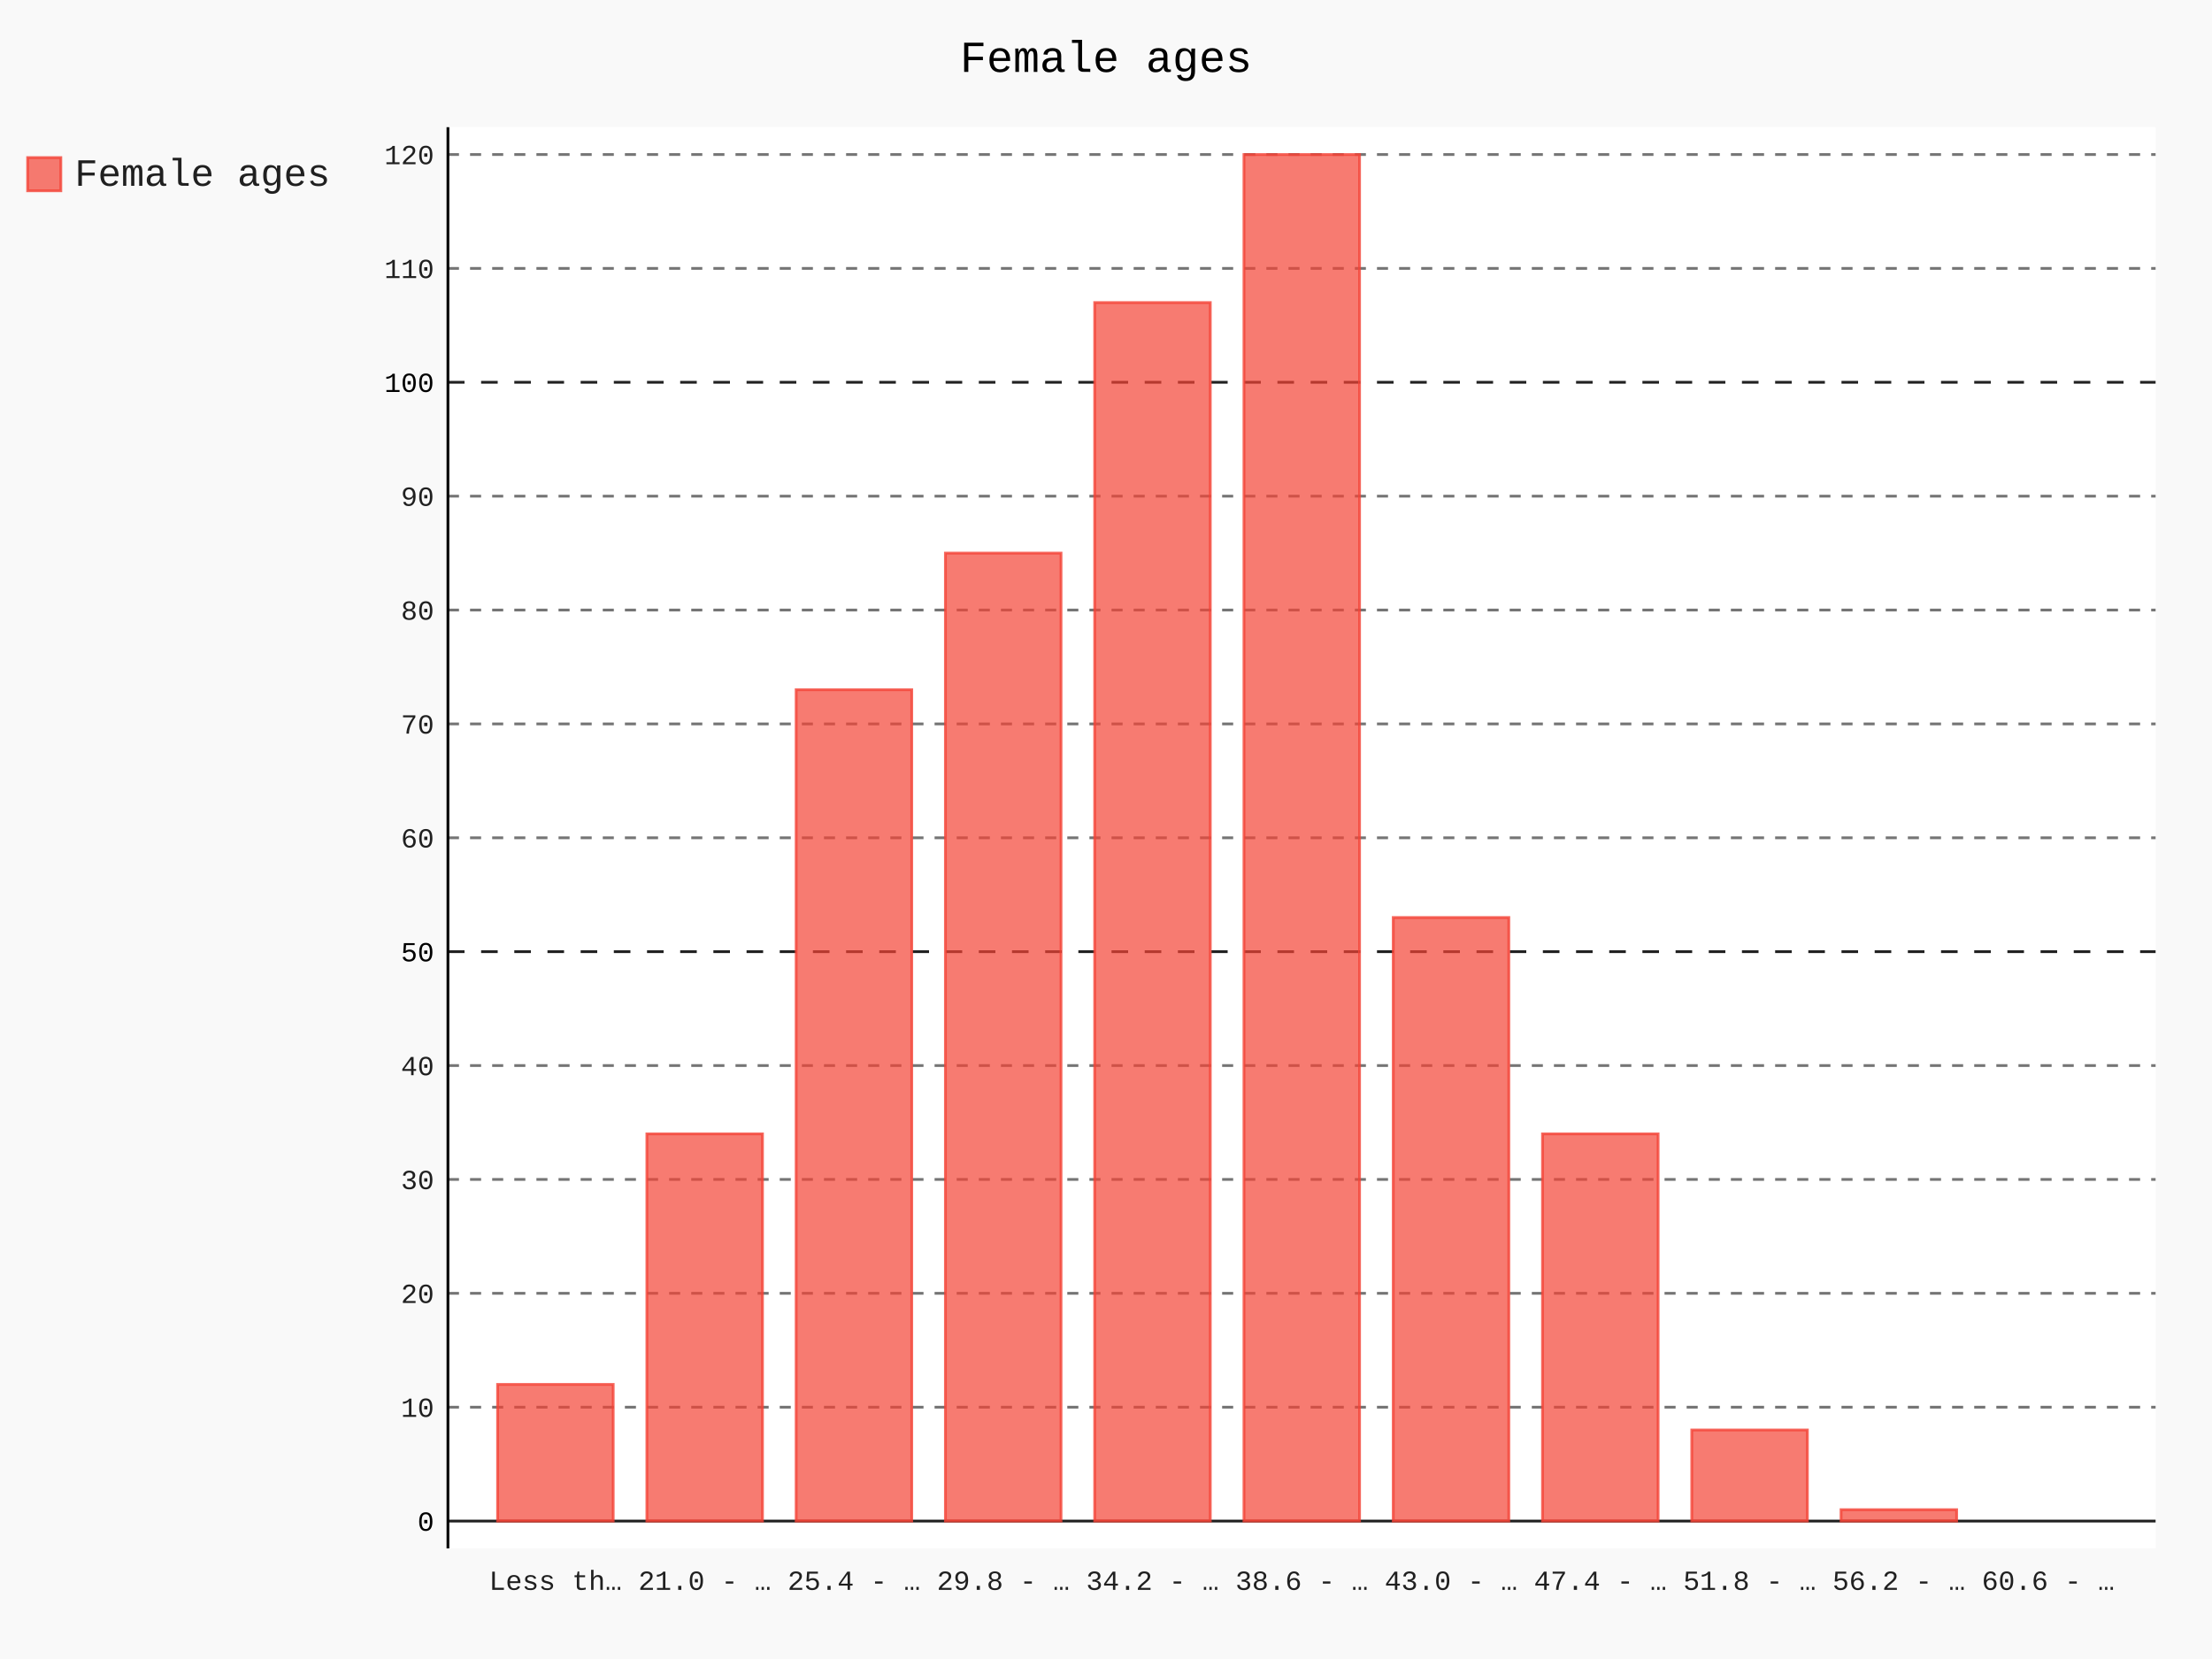
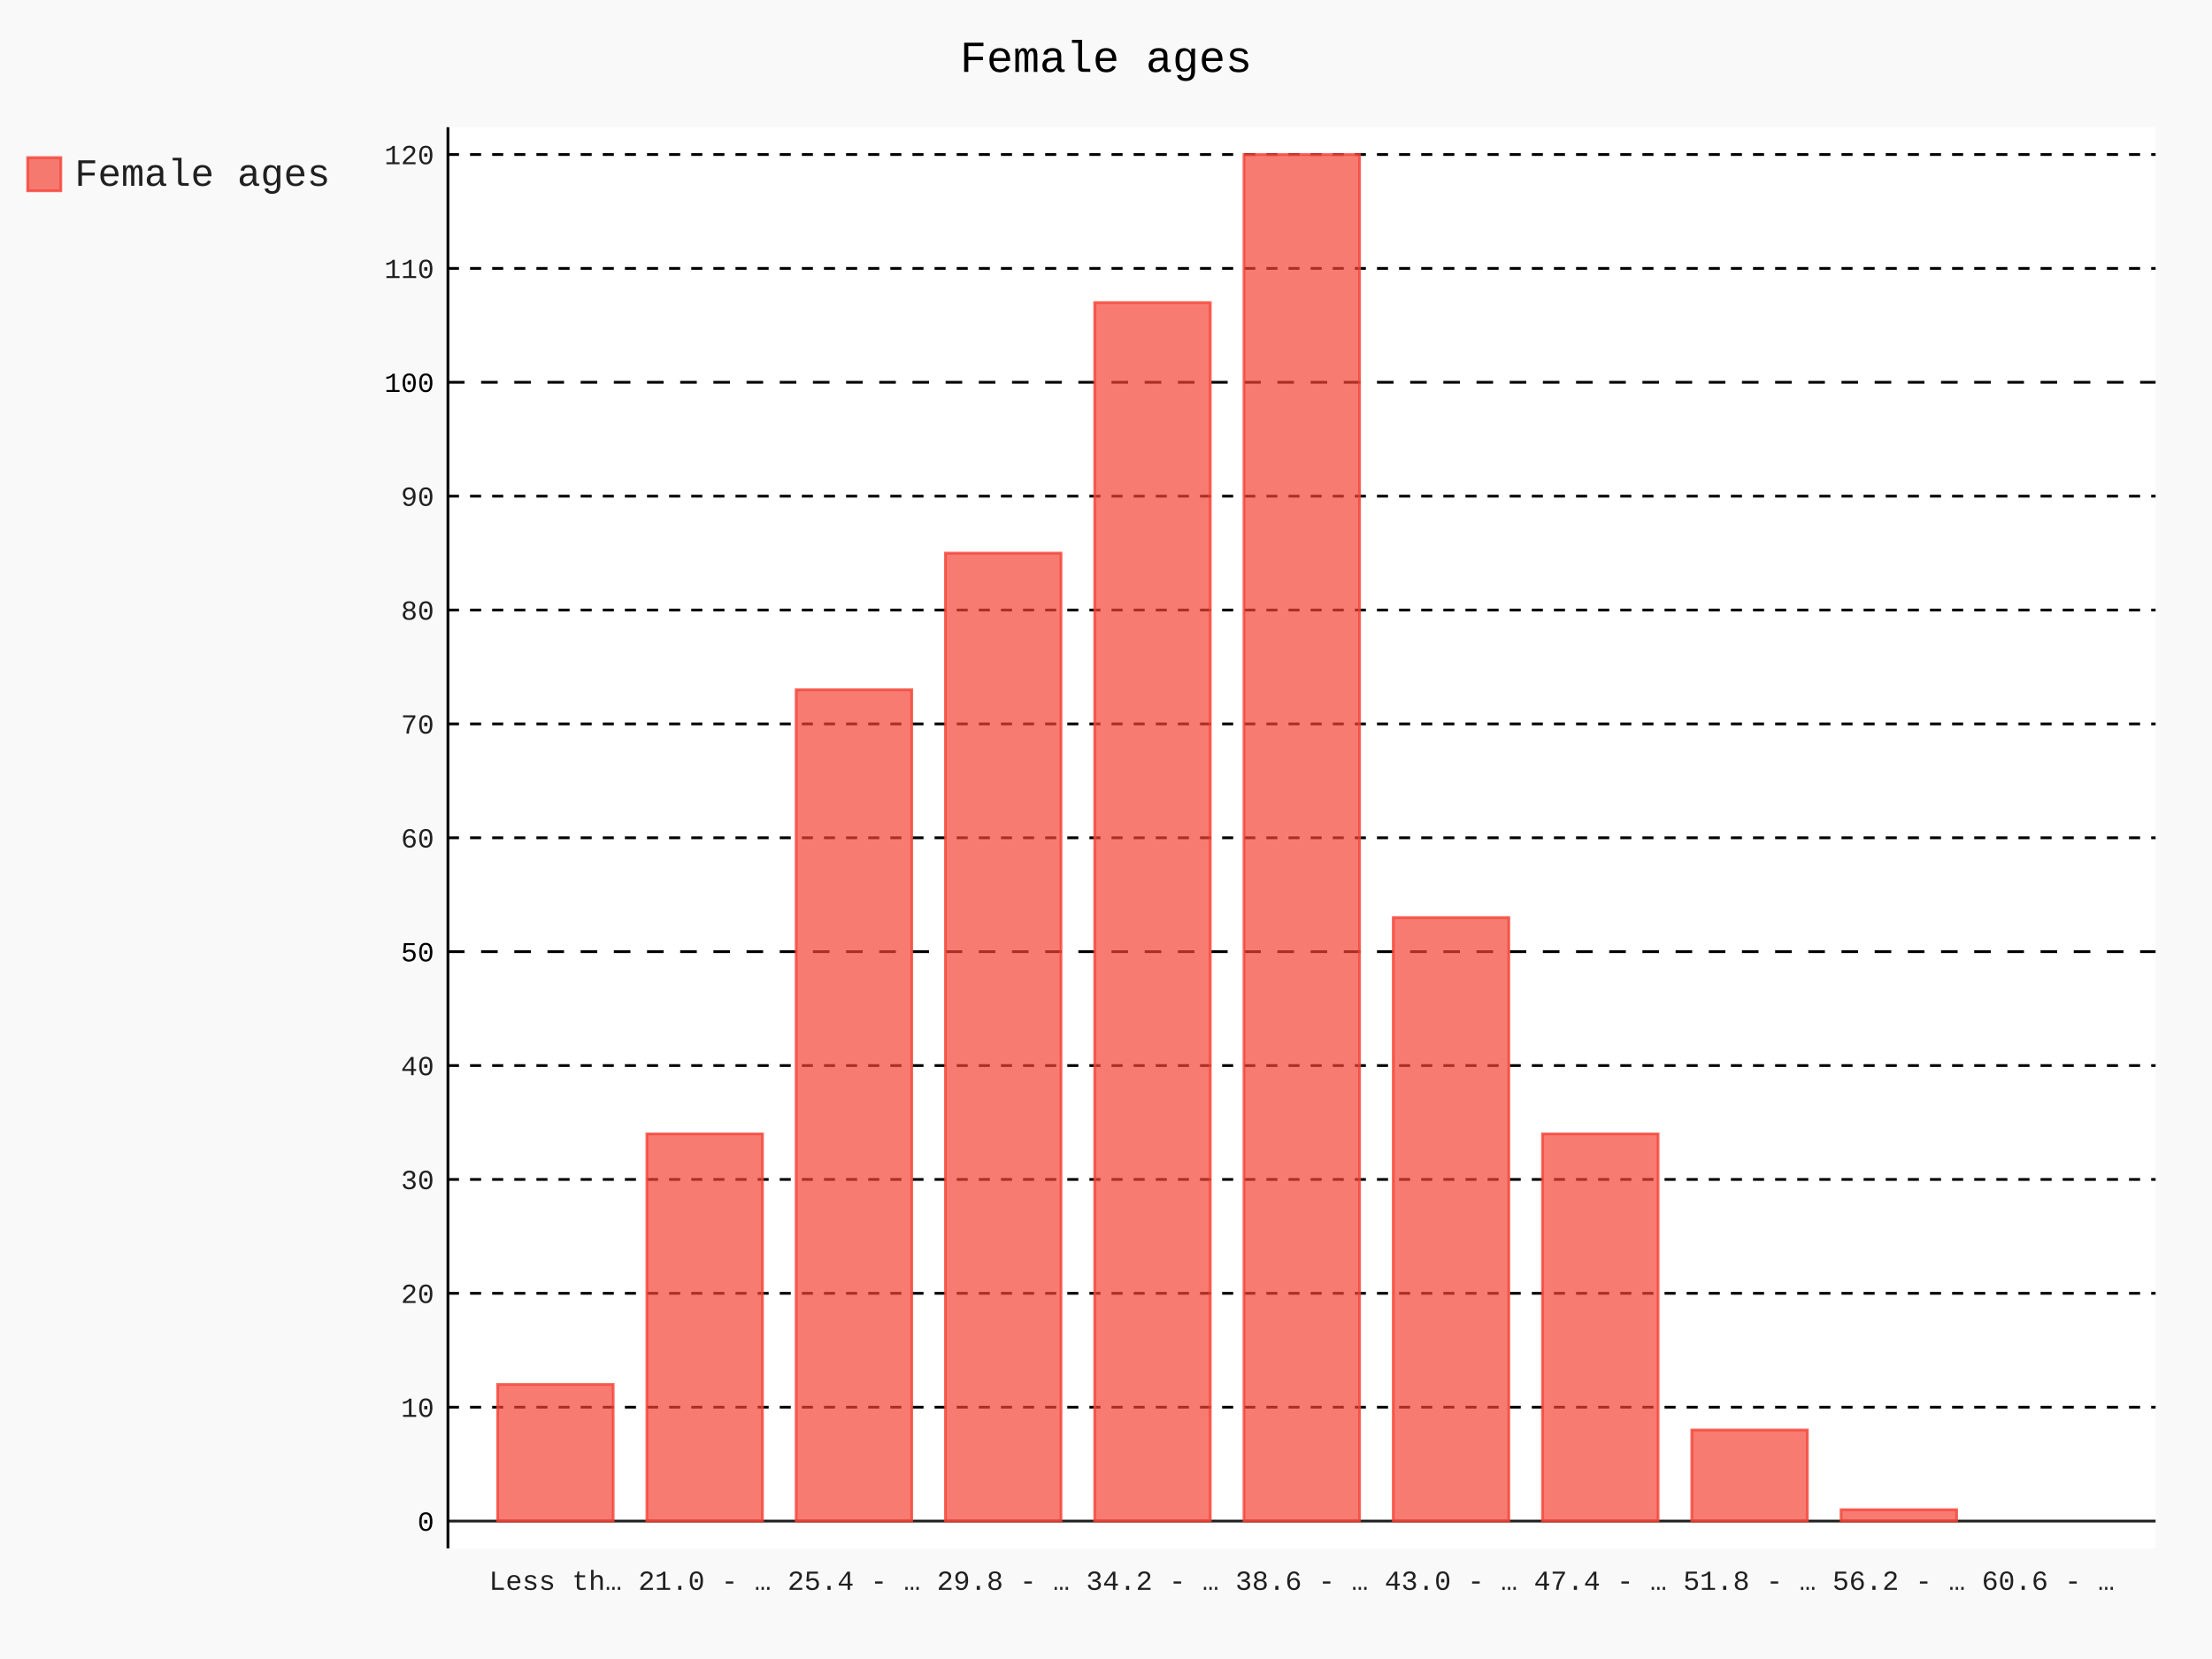
- <svg xmlns="http://www.w3.org/2000/svg" id="chart-401a5429-6b1c-434a-895b-71cc9d06a45b" class="pygal-chart" viewBox="0 0 800 600">
+ <svg xmlns="http://www.w3.org/2000/svg" id="chart-0c6279c7-2cac-42d3-aa42-22b8998b7a3f" class="pygal-chart" viewBox="0 0 800 600">
  <defs>
-     <style type="text/css">#chart-401a5429-6b1c-434a-895b-71cc9d06a45b{-webkit-user-select:none;-webkit-font-smoothing:antialiased;font-family:Consolas,"Liberation Mono",Menlo,Courier,monospace}#chart-401a5429-6b1c-434a-895b-71cc9d06a45b .title{font-family:Consolas,"Liberation Mono",Menlo,Courier,monospace;font-size:16px}#chart-401a5429-6b1c-434a-895b-71cc9d06a45b .legends .legend text{font-family:Consolas,"Liberation Mono",Menlo,Courier,monospace;font-size:14px}#chart-401a5429-6b1c-434a-895b-71cc9d06a45b .axis text{font-family:Consolas,"Liberation Mono",Menlo,Courier,monospace;font-size:10px}#chart-401a5429-6b1c-434a-895b-71cc9d06a45b .axis text.major{font-family:Consolas,"Liberation Mono",Menlo,Courier,monospace;font-size:10px}#chart-401a5429-6b1c-434a-895b-71cc9d06a45b .text-overlay text.value{font-family:Consolas,"Liberation Mono",Menlo,Courier,monospace;font-size:16px}#chart-401a5429-6b1c-434a-895b-71cc9d06a45b .text-overlay text.label{font-family:Consolas,"Liberation Mono",Menlo,Courier,monospace;font-size:10px}#chart-401a5429-6b1c-434a-895b-71cc9d06a45b .tooltip{font-family:Consolas,"Liberation Mono",Menlo,Courier,monospace;font-size:14px}#chart-401a5429-6b1c-434a-895b-71cc9d06a45b text.no_data{font-family:Consolas,"Liberation Mono",Menlo,Courier,monospace;font-size:64px}
- #chart-401a5429-6b1c-434a-895b-71cc9d06a45b{background-color:rgba(249,249,249,1)}#chart-401a5429-6b1c-434a-895b-71cc9d06a45b path,#chart-401a5429-6b1c-434a-895b-71cc9d06a45b line,#chart-401a5429-6b1c-434a-895b-71cc9d06a45b rect,#chart-401a5429-6b1c-434a-895b-71cc9d06a45b circle{-webkit-transition:150ms;-moz-transition:150ms;transition:150ms}#chart-401a5429-6b1c-434a-895b-71cc9d06a45b .graph &gt; .background{fill:rgba(249,249,249,1)}#chart-401a5429-6b1c-434a-895b-71cc9d06a45b .plot &gt; .background{fill:rgba(255,255,255,1)}#chart-401a5429-6b1c-434a-895b-71cc9d06a45b .graph{fill:rgba(0,0,0,.87)}#chart-401a5429-6b1c-434a-895b-71cc9d06a45b text.no_data{fill:rgba(0,0,0,1)}#chart-401a5429-6b1c-434a-895b-71cc9d06a45b .title{fill:rgba(0,0,0,1)}#chart-401a5429-6b1c-434a-895b-71cc9d06a45b .legends .legend text{fill:rgba(0,0,0,.87)}#chart-401a5429-6b1c-434a-895b-71cc9d06a45b .legends .legend:hover text{fill:rgba(0,0,0,1)}#chart-401a5429-6b1c-434a-895b-71cc9d06a45b .axis .line{stroke:rgba(0,0,0,1)}#chart-401a5429-6b1c-434a-895b-71cc9d06a45b .axis .guide.line{stroke:rgba(0,0,0,.54)}#chart-401a5429-6b1c-434a-895b-71cc9d06a45b .axis .major.line{stroke:rgba(0,0,0,.87)}#chart-401a5429-6b1c-434a-895b-71cc9d06a45b .axis text.major{fill:rgba(0,0,0,1)}#chart-401a5429-6b1c-434a-895b-71cc9d06a45b .axis.y .guides:hover .guide.line,#chart-401a5429-6b1c-434a-895b-71cc9d06a45b .line-graph .axis.x .guides:hover .guide.line,#chart-401a5429-6b1c-434a-895b-71cc9d06a45b .stackedline-graph .axis.x .guides:hover .guide.line,#chart-401a5429-6b1c-434a-895b-71cc9d06a45b .xy-graph .axis.x .guides:hover .guide.line{stroke:rgba(0,0,0,1)}#chart-401a5429-6b1c-434a-895b-71cc9d06a45b .axis .guides:hover text{fill:rgba(0,0,0,1)}#chart-401a5429-6b1c-434a-895b-71cc9d06a45b .reactive{fill-opacity:.7;stroke-opacity:.8}#chart-401a5429-6b1c-434a-895b-71cc9d06a45b .ci{stroke:rgba(0,0,0,.87)}#chart-401a5429-6b1c-434a-895b-71cc9d06a45b .reactive.active,#chart-401a5429-6b1c-434a-895b-71cc9d06a45b .active .reactive{fill-opacity:.8;stroke-opacity:.9;stroke-width:4}#chart-401a5429-6b1c-434a-895b-71cc9d06a45b .ci .reactive.active{stroke-width:1.5}#chart-401a5429-6b1c-434a-895b-71cc9d06a45b .series text{fill:rgba(0,0,0,1)}#chart-401a5429-6b1c-434a-895b-71cc9d06a45b .tooltip rect{fill:rgba(255,255,255,1);stroke:rgba(0,0,0,1);-webkit-transition:opacity 150ms;-moz-transition:opacity 150ms;transition:opacity 150ms}#chart-401a5429-6b1c-434a-895b-71cc9d06a45b .tooltip .label{fill:rgba(0,0,0,.87)}#chart-401a5429-6b1c-434a-895b-71cc9d06a45b .tooltip .label{fill:rgba(0,0,0,.87)}#chart-401a5429-6b1c-434a-895b-71cc9d06a45b .tooltip .legend{font-size:.8em;fill:rgba(0,0,0,.54)}#chart-401a5429-6b1c-434a-895b-71cc9d06a45b .tooltip .x_label{font-size:.6em;fill:rgba(0,0,0,1)}#chart-401a5429-6b1c-434a-895b-71cc9d06a45b .tooltip .xlink{font-size:.5em;text-decoration:underline}#chart-401a5429-6b1c-434a-895b-71cc9d06a45b .tooltip .value{font-size:1.5em}#chart-401a5429-6b1c-434a-895b-71cc9d06a45b .bound{font-size:.5em}#chart-401a5429-6b1c-434a-895b-71cc9d06a45b .max-value{font-size:.75em;fill:rgba(0,0,0,.54)}#chart-401a5429-6b1c-434a-895b-71cc9d06a45b .map-element{fill:rgba(255,255,255,1);stroke:rgba(0,0,0,.54) !important}#chart-401a5429-6b1c-434a-895b-71cc9d06a45b .map-element .reactive{fill-opacity:inherit;stroke-opacity:inherit}#chart-401a5429-6b1c-434a-895b-71cc9d06a45b .color-0,#chart-401a5429-6b1c-434a-895b-71cc9d06a45b .color-0 a:visited{stroke:#F44336;fill:#F44336}#chart-401a5429-6b1c-434a-895b-71cc9d06a45b .text-overlay .color-0 text{fill:black}
- #chart-401a5429-6b1c-434a-895b-71cc9d06a45b text.no_data{text-anchor:middle}#chart-401a5429-6b1c-434a-895b-71cc9d06a45b .guide.line{fill:none}#chart-401a5429-6b1c-434a-895b-71cc9d06a45b .centered{text-anchor:middle}#chart-401a5429-6b1c-434a-895b-71cc9d06a45b .title{text-anchor:middle}#chart-401a5429-6b1c-434a-895b-71cc9d06a45b .legends .legend text{fill-opacity:1}#chart-401a5429-6b1c-434a-895b-71cc9d06a45b .axis.x text{text-anchor:middle}#chart-401a5429-6b1c-434a-895b-71cc9d06a45b .axis.x:not(.web) text[transform]{text-anchor:start}#chart-401a5429-6b1c-434a-895b-71cc9d06a45b .axis.x:not(.web) text[transform].backwards{text-anchor:end}#chart-401a5429-6b1c-434a-895b-71cc9d06a45b .axis.y text{text-anchor:end}#chart-401a5429-6b1c-434a-895b-71cc9d06a45b .axis.y text[transform].backwards{text-anchor:start}#chart-401a5429-6b1c-434a-895b-71cc9d06a45b .axis.y2 text{text-anchor:start}#chart-401a5429-6b1c-434a-895b-71cc9d06a45b .axis.y2 text[transform].backwards{text-anchor:end}#chart-401a5429-6b1c-434a-895b-71cc9d06a45b .axis .guide.line{stroke-dasharray:4,4}#chart-401a5429-6b1c-434a-895b-71cc9d06a45b .axis .major.guide.line{stroke-dasharray:6,6}#chart-401a5429-6b1c-434a-895b-71cc9d06a45b .horizontal .axis.y .guide.line,#chart-401a5429-6b1c-434a-895b-71cc9d06a45b .horizontal .axis.y2 .guide.line,#chart-401a5429-6b1c-434a-895b-71cc9d06a45b .vertical .axis.x .guide.line{opacity:0}#chart-401a5429-6b1c-434a-895b-71cc9d06a45b .horizontal .axis.always_show .guide.line,#chart-401a5429-6b1c-434a-895b-71cc9d06a45b .vertical .axis.always_show .guide.line{opacity:1 !important}#chart-401a5429-6b1c-434a-895b-71cc9d06a45b .axis.y .guides:hover .guide.line,#chart-401a5429-6b1c-434a-895b-71cc9d06a45b .axis.y2 .guides:hover .guide.line,#chart-401a5429-6b1c-434a-895b-71cc9d06a45b .axis.x .guides:hover .guide.line{opacity:1}#chart-401a5429-6b1c-434a-895b-71cc9d06a45b .axis .guides:hover text{opacity:1}#chart-401a5429-6b1c-434a-895b-71cc9d06a45b .nofill{fill:none}#chart-401a5429-6b1c-434a-895b-71cc9d06a45b .subtle-fill{fill-opacity:.2}#chart-401a5429-6b1c-434a-895b-71cc9d06a45b .dot{stroke-width:1px;fill-opacity:1}#chart-401a5429-6b1c-434a-895b-71cc9d06a45b .dot.active{stroke-width:5px}#chart-401a5429-6b1c-434a-895b-71cc9d06a45b .dot.negative{fill:transparent}#chart-401a5429-6b1c-434a-895b-71cc9d06a45b text,#chart-401a5429-6b1c-434a-895b-71cc9d06a45b tspan{stroke:none !important}#chart-401a5429-6b1c-434a-895b-71cc9d06a45b .series text.active{opacity:1}#chart-401a5429-6b1c-434a-895b-71cc9d06a45b .tooltip rect{fill-opacity:.95;stroke-width:.5}#chart-401a5429-6b1c-434a-895b-71cc9d06a45b .tooltip text{fill-opacity:1}#chart-401a5429-6b1c-434a-895b-71cc9d06a45b .showable{visibility:hidden}#chart-401a5429-6b1c-434a-895b-71cc9d06a45b .showable.shown{visibility:visible}#chart-401a5429-6b1c-434a-895b-71cc9d06a45b .gauge-background{fill:rgba(229,229,229,1);stroke:none}#chart-401a5429-6b1c-434a-895b-71cc9d06a45b .bg-lines{stroke:rgba(249,249,249,1);stroke-width:2px}</style>
+     <style type="text/css">#chart-0c6279c7-2cac-42d3-aa42-22b8998b7a3f{-webkit-user-select:none;-webkit-font-smoothing:antialiased;font-family:Consolas,"Liberation Mono",Menlo,Courier,monospace}#chart-0c6279c7-2cac-42d3-aa42-22b8998b7a3f .title{font-family:Consolas,"Liberation Mono",Menlo,Courier,monospace;font-size:16px}#chart-0c6279c7-2cac-42d3-aa42-22b8998b7a3f .legends .legend text{font-family:Consolas,"Liberation Mono",Menlo,Courier,monospace;font-size:14px}#chart-0c6279c7-2cac-42d3-aa42-22b8998b7a3f .axis text{font-family:Consolas,"Liberation Mono",Menlo,Courier,monospace;font-size:10px}#chart-0c6279c7-2cac-42d3-aa42-22b8998b7a3f .axis text.major{font-family:Consolas,"Liberation Mono",Menlo,Courier,monospace;font-size:10px}#chart-0c6279c7-2cac-42d3-aa42-22b8998b7a3f .text-overlay text.value{font-family:Consolas,"Liberation Mono",Menlo,Courier,monospace;font-size:16px}#chart-0c6279c7-2cac-42d3-aa42-22b8998b7a3f .text-overlay text.label{font-family:Consolas,"Liberation Mono",Menlo,Courier,monospace;font-size:10px}#chart-0c6279c7-2cac-42d3-aa42-22b8998b7a3f .tooltip{font-family:Consolas,"Liberation Mono",Menlo,Courier,monospace;font-size:14px}#chart-0c6279c7-2cac-42d3-aa42-22b8998b7a3f text.no_data{font-family:Consolas,"Liberation Mono",Menlo,Courier,monospace;font-size:64px}
+ #chart-0c6279c7-2cac-42d3-aa42-22b8998b7a3f{background-color:rgba(249,249,249,1)}#chart-0c6279c7-2cac-42d3-aa42-22b8998b7a3f path,#chart-0c6279c7-2cac-42d3-aa42-22b8998b7a3f line,#chart-0c6279c7-2cac-42d3-aa42-22b8998b7a3f rect,#chart-0c6279c7-2cac-42d3-aa42-22b8998b7a3f circle{-webkit-transition:150ms;-moz-transition:150ms;transition:150ms}#chart-0c6279c7-2cac-42d3-aa42-22b8998b7a3f .graph &gt; .background{fill:rgba(249,249,249,1)}#chart-0c6279c7-2cac-42d3-aa42-22b8998b7a3f .plot &gt; .background{fill:rgba(255,255,255,1)}#chart-0c6279c7-2cac-42d3-aa42-22b8998b7a3f .graph{fill:rgba(0,0,0,.87)}#chart-0c6279c7-2cac-42d3-aa42-22b8998b7a3f text.no_data{fill:rgba(0,0,0,1)}#chart-0c6279c7-2cac-42d3-aa42-22b8998b7a3f .title{fill:rgba(0,0,0,1)}#chart-0c6279c7-2cac-42d3-aa42-22b8998b7a3f .legends .legend text{fill:rgba(0,0,0,.87)}#chart-0c6279c7-2cac-42d3-aa42-22b8998b7a3f .legends .legend:hover text{fill:rgba(0,0,0,1)}#chart-0c6279c7-2cac-42d3-aa42-22b8998b7a3f .axis .line{stroke:rgba(0,0,0,1)}#chart-0c6279c7-2cac-42d3-aa42-22b8998b7a3f .axis .guide.line{stroke:rgba(0,0,0,.54)}#chart-0c6279c7-2cac-42d3-aa42-22b8998b7a3f .axis .major.line{stroke:rgba(0,0,0,.87)}#chart-0c6279c7-2cac-42d3-aa42-22b8998b7a3f .axis text.major{fill:rgba(0,0,0,1)}#chart-0c6279c7-2cac-42d3-aa42-22b8998b7a3f .axis.y .guides:hover .guide.line,#chart-0c6279c7-2cac-42d3-aa42-22b8998b7a3f .line-graph .axis.x .guides:hover .guide.line,#chart-0c6279c7-2cac-42d3-aa42-22b8998b7a3f .stackedline-graph .axis.x .guides:hover .guide.line,#chart-0c6279c7-2cac-42d3-aa42-22b8998b7a3f .xy-graph .axis.x .guides:hover .guide.line{stroke:rgba(0,0,0,1)}#chart-0c6279c7-2cac-42d3-aa42-22b8998b7a3f .axis .guides:hover text{fill:rgba(0,0,0,1)}#chart-0c6279c7-2cac-42d3-aa42-22b8998b7a3f .reactive{fill-opacity:.7;stroke-opacity:.8;stroke-width:1}#chart-0c6279c7-2cac-42d3-aa42-22b8998b7a3f .ci{stroke:rgba(0,0,0,.87)}#chart-0c6279c7-2cac-42d3-aa42-22b8998b7a3f .reactive.active,#chart-0c6279c7-2cac-42d3-aa42-22b8998b7a3f .active .reactive{fill-opacity:.8;stroke-opacity:.9;stroke-width:4}#chart-0c6279c7-2cac-42d3-aa42-22b8998b7a3f .ci .reactive.active{stroke-width:1.5}#chart-0c6279c7-2cac-42d3-aa42-22b8998b7a3f .series text{fill:rgba(0,0,0,1)}#chart-0c6279c7-2cac-42d3-aa42-22b8998b7a3f .tooltip rect{fill:rgba(255,255,255,1);stroke:rgba(0,0,0,1);-webkit-transition:opacity 150ms;-moz-transition:opacity 150ms;transition:opacity 150ms}#chart-0c6279c7-2cac-42d3-aa42-22b8998b7a3f .tooltip .label{fill:rgba(0,0,0,.87)}#chart-0c6279c7-2cac-42d3-aa42-22b8998b7a3f .tooltip .label{fill:rgba(0,0,0,.87)}#chart-0c6279c7-2cac-42d3-aa42-22b8998b7a3f .tooltip .legend{font-size:.8em;fill:rgba(0,0,0,.54)}#chart-0c6279c7-2cac-42d3-aa42-22b8998b7a3f .tooltip .x_label{font-size:.6em;fill:rgba(0,0,0,1)}#chart-0c6279c7-2cac-42d3-aa42-22b8998b7a3f .tooltip .xlink{font-size:.5em;text-decoration:underline}#chart-0c6279c7-2cac-42d3-aa42-22b8998b7a3f .tooltip .value{font-size:1.5em}#chart-0c6279c7-2cac-42d3-aa42-22b8998b7a3f .bound{font-size:.5em}#chart-0c6279c7-2cac-42d3-aa42-22b8998b7a3f .max-value{font-size:.75em;fill:rgba(0,0,0,.54)}#chart-0c6279c7-2cac-42d3-aa42-22b8998b7a3f .map-element{fill:rgba(255,255,255,1);stroke:rgba(0,0,0,.54) !important}#chart-0c6279c7-2cac-42d3-aa42-22b8998b7a3f .map-element .reactive{fill-opacity:inherit;stroke-opacity:inherit}#chart-0c6279c7-2cac-42d3-aa42-22b8998b7a3f .color-0,#chart-0c6279c7-2cac-42d3-aa42-22b8998b7a3f .color-0 a:visited{stroke:#F44336;fill:#F44336}#chart-0c6279c7-2cac-42d3-aa42-22b8998b7a3f .text-overlay .color-0 text{fill:black}
+ #chart-0c6279c7-2cac-42d3-aa42-22b8998b7a3f text.no_data{text-anchor:middle}#chart-0c6279c7-2cac-42d3-aa42-22b8998b7a3f .guide.line{fill:none}#chart-0c6279c7-2cac-42d3-aa42-22b8998b7a3f .centered{text-anchor:middle}#chart-0c6279c7-2cac-42d3-aa42-22b8998b7a3f .title{text-anchor:middle}#chart-0c6279c7-2cac-42d3-aa42-22b8998b7a3f .legends .legend text{fill-opacity:1}#chart-0c6279c7-2cac-42d3-aa42-22b8998b7a3f .axis.x text{text-anchor:middle}#chart-0c6279c7-2cac-42d3-aa42-22b8998b7a3f .axis.x:not(.web) text[transform]{text-anchor:start}#chart-0c6279c7-2cac-42d3-aa42-22b8998b7a3f .axis.x:not(.web) text[transform].backwards{text-anchor:end}#chart-0c6279c7-2cac-42d3-aa42-22b8998b7a3f .axis.y text{text-anchor:end}#chart-0c6279c7-2cac-42d3-aa42-22b8998b7a3f .axis.y text[transform].backwards{text-anchor:start}#chart-0c6279c7-2cac-42d3-aa42-22b8998b7a3f .axis.y2 text{text-anchor:start}#chart-0c6279c7-2cac-42d3-aa42-22b8998b7a3f .axis.y2 text[transform].backwards{text-anchor:end}#chart-0c6279c7-2cac-42d3-aa42-22b8998b7a3f .axis .guide.line{stroke-dasharray:4,4;stroke:black}#chart-0c6279c7-2cac-42d3-aa42-22b8998b7a3f .axis .major.guide.line{stroke-dasharray:6,6;stroke:black}#chart-0c6279c7-2cac-42d3-aa42-22b8998b7a3f .horizontal .axis.y .guide.line,#chart-0c6279c7-2cac-42d3-aa42-22b8998b7a3f .horizontal .axis.y2 .guide.line,#chart-0c6279c7-2cac-42d3-aa42-22b8998b7a3f .vertical .axis.x .guide.line{opacity:0}#chart-0c6279c7-2cac-42d3-aa42-22b8998b7a3f .horizontal .axis.always_show .guide.line,#chart-0c6279c7-2cac-42d3-aa42-22b8998b7a3f .vertical .axis.always_show .guide.line{opacity:1 !important}#chart-0c6279c7-2cac-42d3-aa42-22b8998b7a3f .axis.y .guides:hover .guide.line,#chart-0c6279c7-2cac-42d3-aa42-22b8998b7a3f .axis.y2 .guides:hover .guide.line,#chart-0c6279c7-2cac-42d3-aa42-22b8998b7a3f .axis.x .guides:hover .guide.line{opacity:1}#chart-0c6279c7-2cac-42d3-aa42-22b8998b7a3f .axis .guides:hover text{opacity:1}#chart-0c6279c7-2cac-42d3-aa42-22b8998b7a3f .nofill{fill:none}#chart-0c6279c7-2cac-42d3-aa42-22b8998b7a3f .subtle-fill{fill-opacity:.2}#chart-0c6279c7-2cac-42d3-aa42-22b8998b7a3f .dot{stroke-width:1px;fill-opacity:1;stroke-opacity:1}#chart-0c6279c7-2cac-42d3-aa42-22b8998b7a3f .dot.active{stroke-width:5px}#chart-0c6279c7-2cac-42d3-aa42-22b8998b7a3f .dot.negative{fill:transparent}#chart-0c6279c7-2cac-42d3-aa42-22b8998b7a3f text,#chart-0c6279c7-2cac-42d3-aa42-22b8998b7a3f tspan{stroke:none !important}#chart-0c6279c7-2cac-42d3-aa42-22b8998b7a3f .series text.active{opacity:1}#chart-0c6279c7-2cac-42d3-aa42-22b8998b7a3f .tooltip rect{fill-opacity:.95;stroke-width:.5}#chart-0c6279c7-2cac-42d3-aa42-22b8998b7a3f .tooltip text{fill-opacity:1}#chart-0c6279c7-2cac-42d3-aa42-22b8998b7a3f .showable{visibility:hidden}#chart-0c6279c7-2cac-42d3-aa42-22b8998b7a3f .showable.shown{visibility:visible}#chart-0c6279c7-2cac-42d3-aa42-22b8998b7a3f .gauge-background{fill:rgba(229,229,229,1);stroke:none}#chart-0c6279c7-2cac-42d3-aa42-22b8998b7a3f .bg-lines{stroke:rgba(249,249,249,1);stroke-width:2px}</style>
  </defs>
  <g class="graph bar-graph vertical">
    <rect x="0" y="0" width="800" height="600" class="background" />
    <g transform="translate(162, 46)" class="plot">
      <rect x="0" y="0" width="617.6" height="514" class="background" />
      <g class="axis y always_show">
        <g class="guides">
          <path d="M0 504.115 h617.6" class="axis major line" />
          <text x="-5" y="507.615" class="major">0</text>
        </g>
        <g class="guides">
          <path d="M0 462.929 h617.6" class="guide line" />
          <text x="-5" y="466.429" class="">10</text>
        </g>
        <g class="guides">
          <path d="M0 421.744 h617.6" class="guide line" />
          <text x="-5" y="425.244" class="">20</text>
        </g>
        <g class="guides">
          <path d="M0 380.558 h617.6" class="guide line" />
          <text x="-5" y="384.058" class="">30</text>
        </g>
        <g class="guides">
          <path d="M0 339.372 h617.6" class="guide line" />
          <text x="-5" y="342.872" class="">40</text>
        </g>
        <g class="guides">
          <path d="M0 298.186 h617.6" class="major guide line" />
          <text x="-5" y="301.686" class="major">50</text>
        </g>
        <g class="guides">
          <path d="M0 257 h617.6" class="guide line" />
          <text x="-5" y="260.5" class="">60</text>
        </g>
        <g class="guides">
          <path d="M0 215.814 h617.6" class="guide line" />
          <text x="-5" y="219.314" class="">70</text>
        </g>
        <g class="guides">
          <path d="M0 174.628 h617.6" class="guide line" />
          <text x="-5" y="178.128" class="">80</text>
        </g>
        <g class="guides">
          <path d="M0 133.442 h617.6" class="guide line" />
          <text x="-5" y="136.942" class="">90</text>
        </g>
        <g class="guides">
          <path d="M0 92.256 h617.6" class="major guide line" />
          <text x="-5" y="95.756" class="major">100</text>
        </g>
        <g class="guides">
          <path d="M0 51.071 h617.6" class="guide line" />
          <text x="-5" y="54.571" class="">110</text>
        </g>
        <g class="guides">
          <path d="M0 9.885 h617.6" class="guide line" />
          <text x="-5" y="13.385" class="">120</text>
        </g>
      </g>
      <g class="axis x">
        <path d="M0 0 v514" class="line" />
        <g class="guides">
          <path d="M38.87 0 v514" class="guide line" />
          <text x="38.87" y="529.0" class="">Less th…</text>
        </g>
        <g class="guides">
          <path d="M92.856 0 v514" class="guide line" />
          <text x="92.856" y="529.0" class="">21.0 - …</text>
        </g>
        <g class="guides">
          <path d="M146.842 0 v514" class="guide line" />
          <text x="146.842" y="529.0" class="">25.4 - …</text>
        </g>
        <g class="guides">
          <path d="M200.828 0 v514" class="guide line" />
          <text x="200.828" y="529.0" class="">29.8 - …</text>
        </g>
        <g class="guides">
          <path d="M254.814 0 v514" class="guide line" />
          <text x="254.814" y="529.0" class="">34.2 - …</text>
        </g>
        <g class="guides">
          <path d="M308.8 0 v514" class="guide line" />
          <text x="308.8" y="529.0" class="">38.6 - …</text>
        </g>
        <g class="guides">
          <path d="M362.786 0 v514" class="guide line" />
          <text x="362.786" y="529.0" class="">43.0 - …</text>
        </g>
        <g class="guides">
          <path d="M416.772 0 v514" class="guide line" />
          <text x="416.772" y="529.0" class="">47.4 - …</text>
        </g>
        <g class="guides">
          <path d="M470.758 0 v514" class="guide line" />
          <text x="470.758" y="529.0" class="">51.8 - …</text>
        </g>
        <g class="guides">
          <path d="M524.744 0 v514" class="guide line" />
          <text x="524.744" y="529.0" class="">56.2 - …</text>
        </g>
        <g class="guides">
          <path d="M578.73 0 v514" class="guide line" />
          <text x="578.73" y="529.0" class="">60.6 - …</text>
        </g>
      </g>
      <g class="series serie-0 color-0">
        <g class="bars">
          <g class="bar">
            <rect x="17.967" y="454.692" rx="0" ry="0" width="41.807" height="49.423" class="rect reactive tooltip-trigger" />
          </g>
          <g class="bar">
            <rect x="71.953" y="364.083" rx="0" ry="0" width="41.807" height="140.032" class="rect reactive tooltip-trigger" />
          </g>
          <g class="bar">
            <rect x="125.939" y="203.458" rx="0" ry="0" width="41.807" height="300.657" class="rect reactive tooltip-trigger" />
          </g>
          <g class="bar">
            <rect x="179.925" y="154.035" rx="0" ry="0" width="41.807" height="350.08" class="rect reactive tooltip-trigger" />
          </g>
          <g class="bar">
            <rect x="233.911" y="63.426" rx="0" ry="0" width="41.807" height="440.689" class="rect reactive tooltip-trigger" />
          </g>
          <g class="bar">
            <rect x="287.897" y="9.885" rx="0" ry="0" width="41.807" height="494.231" class="rect reactive tooltip-trigger" />
          </g>
          <g class="bar">
            <rect x="341.883" y="285.83" rx="0" ry="0" width="41.807" height="218.285" class="rect reactive tooltip-trigger" />
          </g>
          <g class="bar">
            <rect x="395.869" y="364.083" rx="0" ry="0" width="41.807" height="140.032" class="rect reactive tooltip-trigger" />
          </g>
          <g class="bar">
            <rect x="449.855" y="471.167" rx="0" ry="0" width="41.807" height="32.949" class="rect reactive tooltip-trigger" />
          </g>
          <g class="bar">
            <rect x="503.841" y="499.997" rx="0" ry="0" width="41.807" height="4.119" class="rect reactive tooltip-trigger" />
          </g>
        </g>
      </g>
    </g>
    <g class="titles">
      <text x="400.0" y="26" class="title plot_title">Female ages</text>
    </g>
    <g transform="translate(162, 46)" class="plot overlay">
      <g class="series serie-0 color-0" />
    </g>
    <g transform="translate(162, 46)" class="plot text-overlay">
      <g class="series serie-0 color-0" />
    </g>
    <g transform="translate(162, 46)" class="plot tooltip-overlay">
      <g transform="translate(0 0)" style="opacity: 0" class="tooltip">
        <rect rx="0" ry="0" width="0" height="0" class="tooltip-box" />
        <g class="text" />
      </g>
    </g>
    <g transform="translate(10, 56)" class="legends">
      <g id="activate-serie-0" class="legend reactive activate-serie">
        <rect x="0.0" y="1.0" width="12" height="12" class="color-0 reactive" />
        <text x="17.0" y="11.2">Female ages</text>
      </g>
    </g>
    <g transform="translate(790, 56)" class="legends" />
  </g>
</svg>
